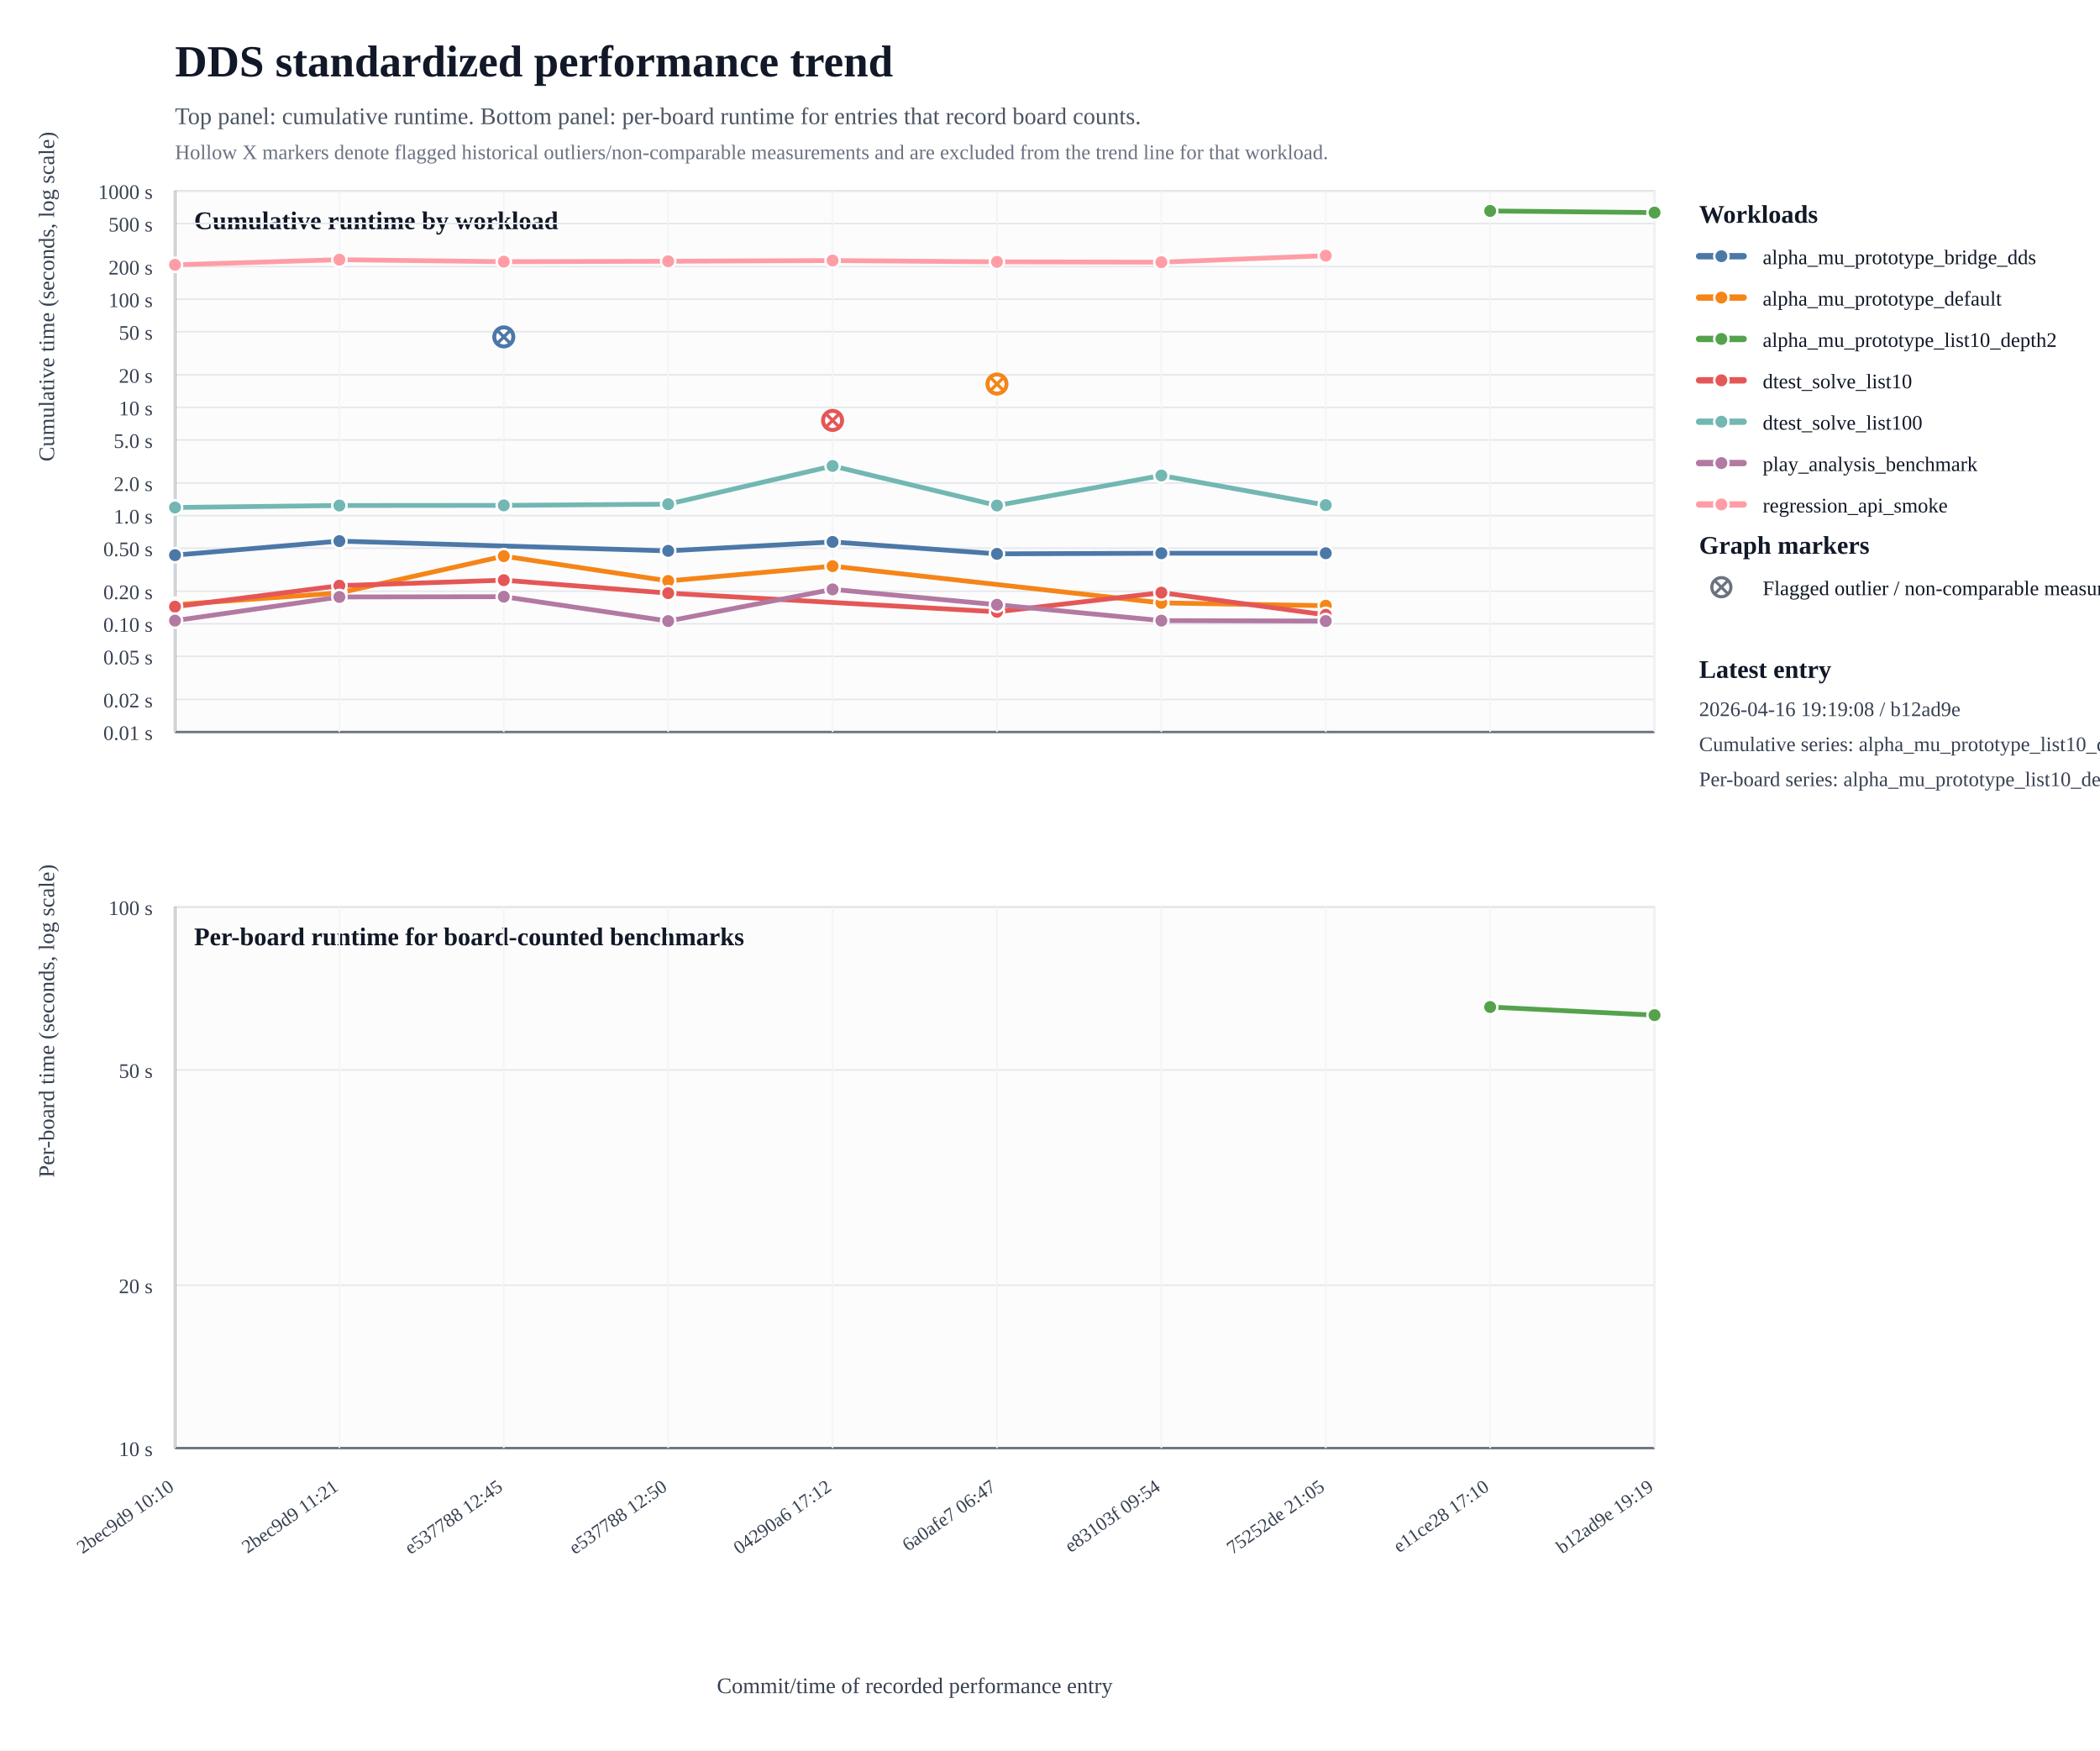
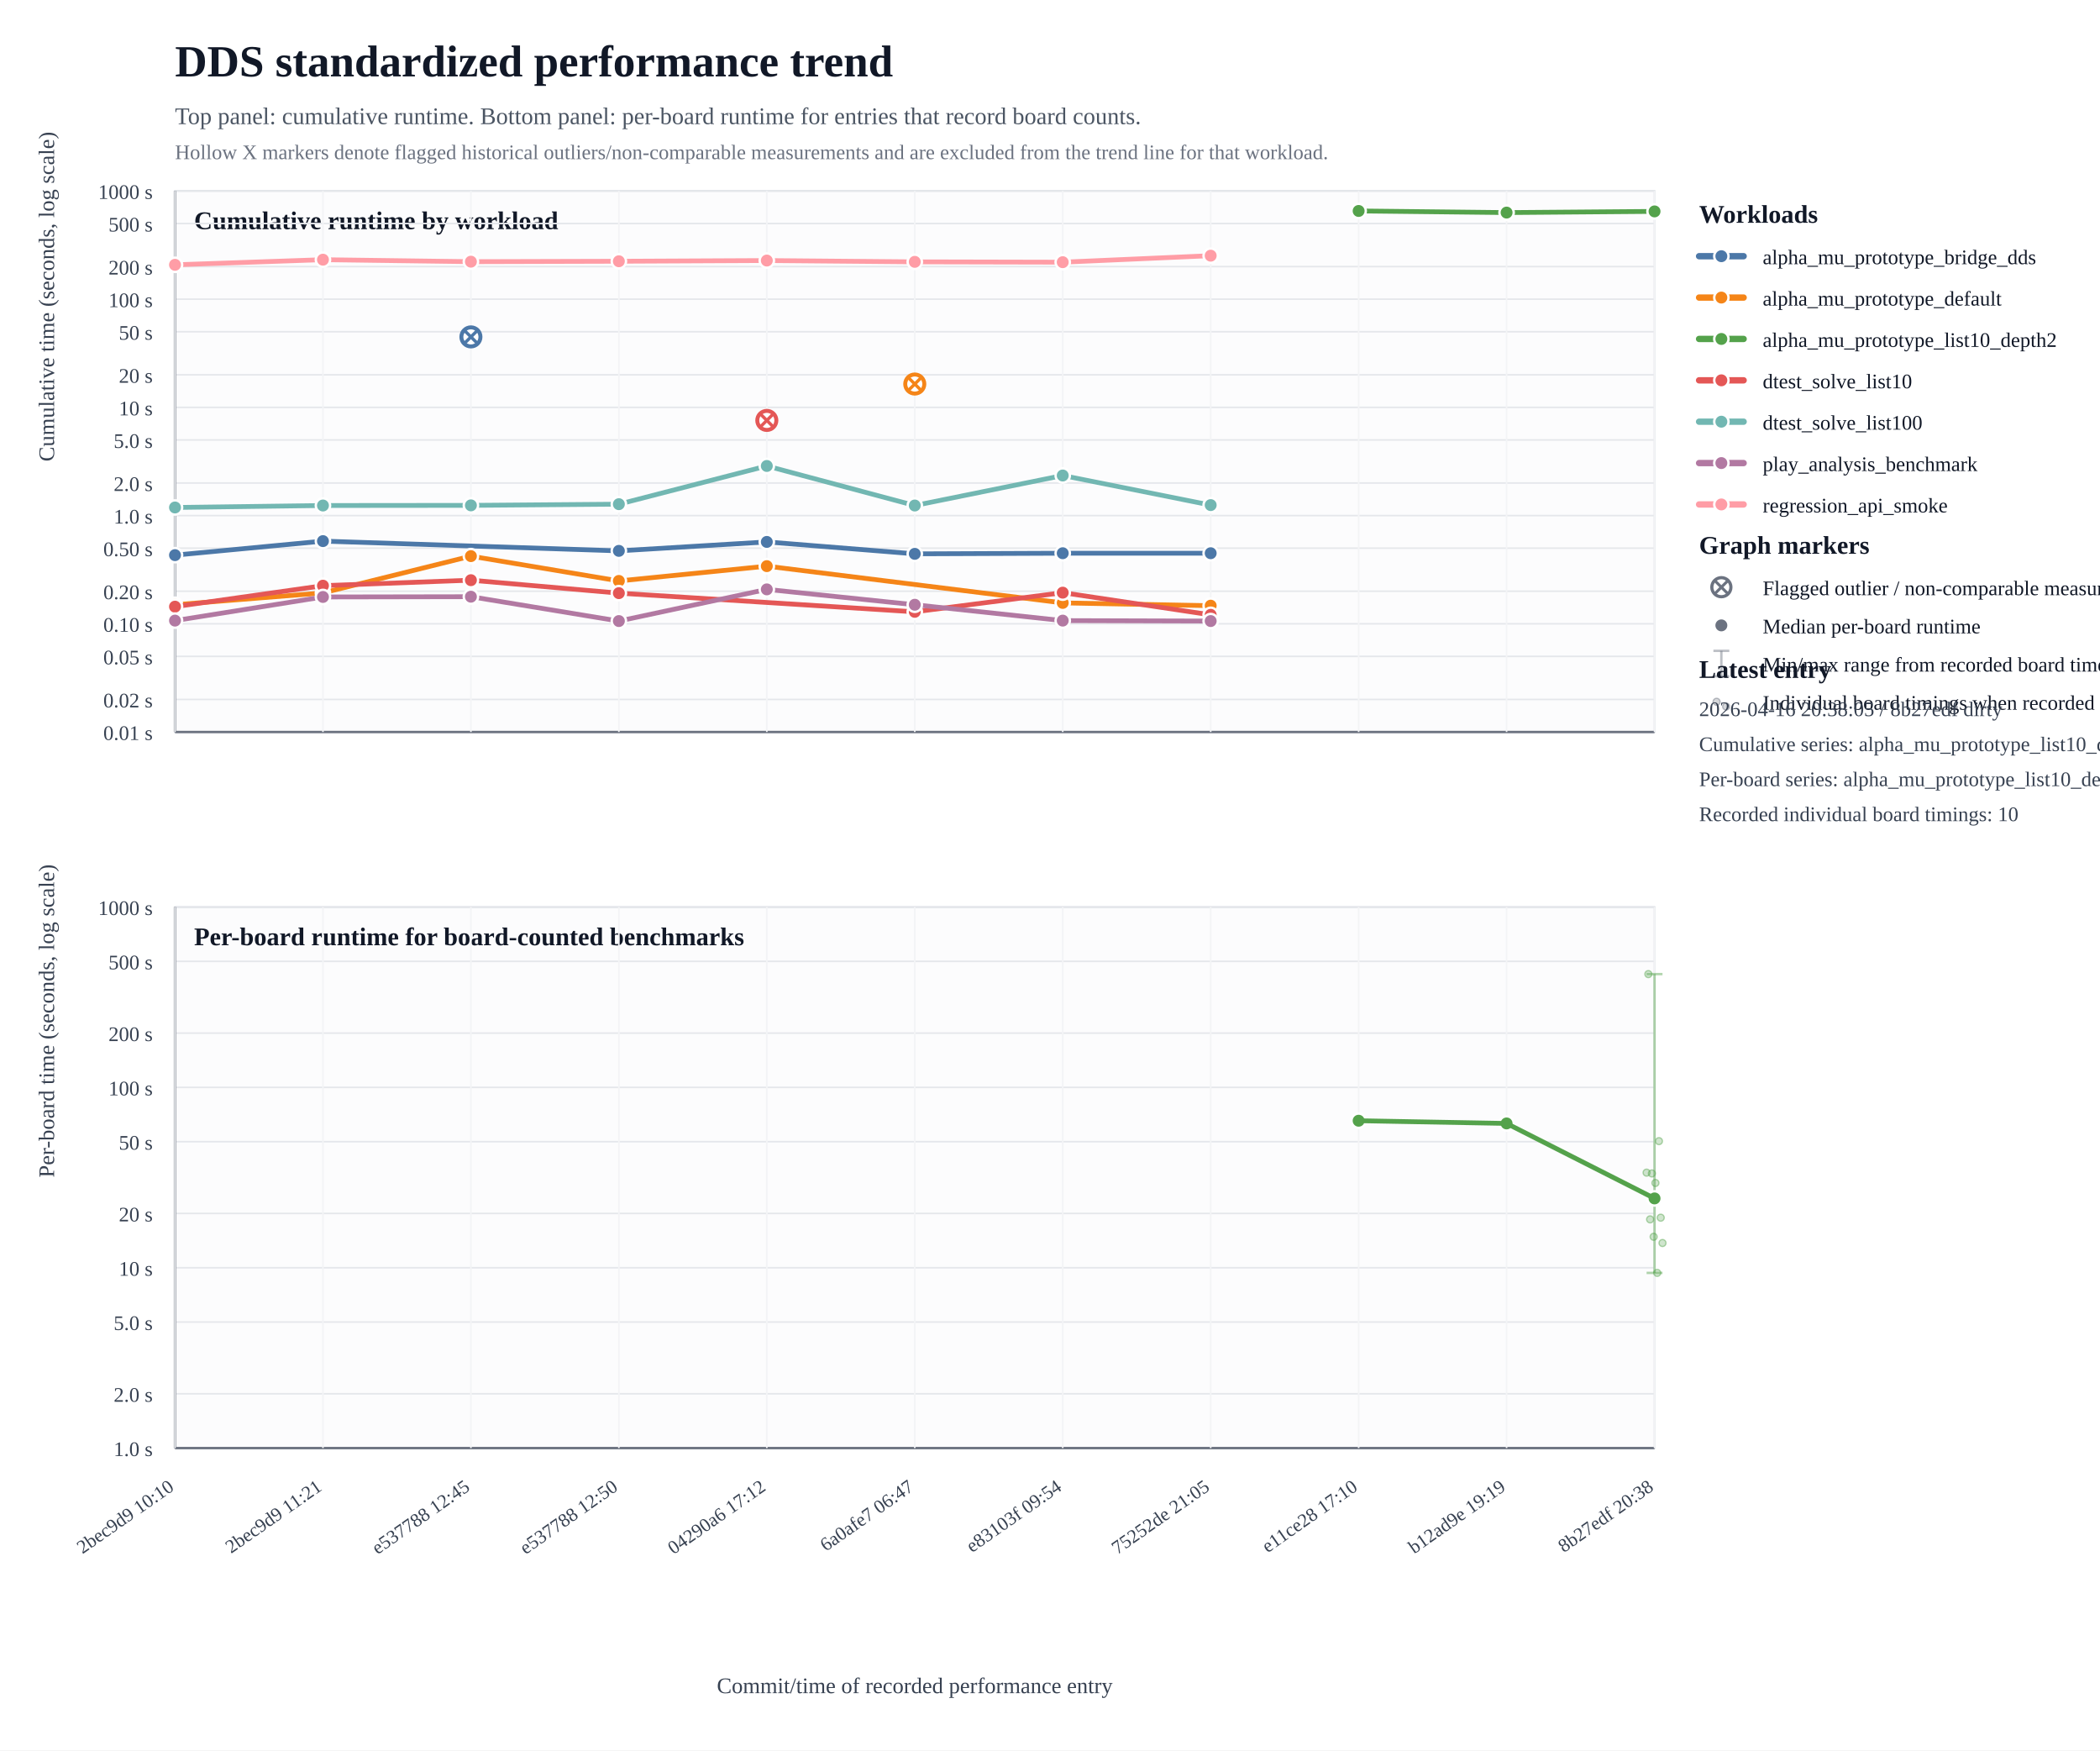
<svg xmlns="http://www.w3.org/2000/svg" width="1320" height="1100" viewBox="0 0 1320 1100" role="img" aria-labelledby="title desc">
  <rect x="0" y="0" width="1320" height="1100" fill="#ffffff" />
  <text x="110.00" y="48.00" font-size="28" font-weight="700" fill="#111827">DDS standardized performance trend</text>
  <text x="110.00" y="78.00" font-size="15" fill="#4b5563">Top panel: cumulative runtime. Bottom panel: per-board runtime for entries that record board counts.</text>
  <text x="110.00" y="100.00" font-size="13" fill="#6b7280">Hollow X markers denote flagged historical outliers/non-comparable measurements and are excluded from the trend line for that workload.</text>
  <rect x="110.00" y="120.00" width="930.00" height="340.00" fill="#fcfcfd" stroke="#d1d5db" stroke-width="1" />
  <text x="122.00" y="144.00" font-size="16" font-weight="700" fill="#111827">Cumulative runtime by workload</text>
  <line x1="110.00" y1="460.00" x2="1040.00" y2="460.00" stroke="#e5e7eb" stroke-width="1" />
  <text x="96.00" y="465.00" text-anchor="end" font-size="13" fill="#374151">0.01 s</text>
  <line x1="110.00" y1="439.53" x2="1040.00" y2="439.53" stroke="#e5e7eb" stroke-width="1" />
  <text x="96.00" y="444.53" text-anchor="end" font-size="13" fill="#374151">0.02 s</text>
  <line x1="110.00" y1="412.47" x2="1040.00" y2="412.47" stroke="#e5e7eb" stroke-width="1" />
  <text x="96.00" y="417.47" text-anchor="end" font-size="13" fill="#374151">0.05 s</text>
  <line x1="110.00" y1="392.00" x2="1040.00" y2="392.00" stroke="#e5e7eb" stroke-width="1" />
  <text x="96.00" y="397.00" text-anchor="end" font-size="13" fill="#374151">0.10 s</text>
  <line x1="110.00" y1="371.53" x2="1040.00" y2="371.53" stroke="#e5e7eb" stroke-width="1" />
  <text x="96.00" y="376.53" text-anchor="end" font-size="13" fill="#374151">0.20 s</text>
  <line x1="110.00" y1="344.47" x2="1040.00" y2="344.47" stroke="#e5e7eb" stroke-width="1" />
  <text x="96.00" y="349.47" text-anchor="end" font-size="13" fill="#374151">0.50 s</text>
  <line x1="110.00" y1="324.00" x2="1040.00" y2="324.00" stroke="#e5e7eb" stroke-width="1" />
  <text x="96.00" y="329.00" text-anchor="end" font-size="13" fill="#374151">1.0 s</text>
  <line x1="110.00" y1="303.53" x2="1040.00" y2="303.53" stroke="#e5e7eb" stroke-width="1" />
  <text x="96.00" y="308.53" text-anchor="end" font-size="13" fill="#374151">2.0 s</text>
  <line x1="110.00" y1="276.47" x2="1040.00" y2="276.47" stroke="#e5e7eb" stroke-width="1" />
  <text x="96.00" y="281.47" text-anchor="end" font-size="13" fill="#374151">5.0 s</text>
  <line x1="110.00" y1="256.00" x2="1040.00" y2="256.00" stroke="#e5e7eb" stroke-width="1" />
  <text x="96.00" y="261.00" text-anchor="end" font-size="13" fill="#374151">10 s</text>
  <line x1="110.00" y1="235.53" x2="1040.00" y2="235.53" stroke="#e5e7eb" stroke-width="1" />
  <text x="96.00" y="240.53" text-anchor="end" font-size="13" fill="#374151">20 s</text>
  <line x1="110.00" y1="208.47" x2="1040.00" y2="208.47" stroke="#e5e7eb" stroke-width="1" />
  <text x="96.00" y="213.47" text-anchor="end" font-size="13" fill="#374151">50 s</text>
  <line x1="110.00" y1="188.00" x2="1040.00" y2="188.00" stroke="#e5e7eb" stroke-width="1" />
  <text x="96.00" y="193.00" text-anchor="end" font-size="13" fill="#374151">100 s</text>
  <line x1="110.00" y1="167.53" x2="1040.00" y2="167.53" stroke="#e5e7eb" stroke-width="1" />
  <text x="96.00" y="172.53" text-anchor="end" font-size="13" fill="#374151">200 s</text>
  <line x1="110.00" y1="140.47" x2="1040.00" y2="140.47" stroke="#e5e7eb" stroke-width="1" />
  <text x="96.00" y="145.47" text-anchor="end" font-size="13" fill="#374151">500 s</text>
  <line x1="110.00" y1="120.00" x2="1040.00" y2="120.00" stroke="#e5e7eb" stroke-width="1" />
  <text x="96.00" y="125.00" text-anchor="end" font-size="13" fill="#374151">1000 s</text>
  <line x1="110.00" y1="120.00" x2="110.00" y2="460.00" stroke="#6b7280" stroke-width="1.5" />
  <line x1="110.00" y1="460.00" x2="1040.00" y2="460.00" stroke="#6b7280" stroke-width="1.5" />
  <text x="34.00" y="290.00" transform="rotate(-90 34 290.00)" font-size="14" fill="#374151">Cumulative time (seconds, log scale)</text>
  <line x1="110.00" y1="120.00" x2="110.00" y2="460.00" stroke="#f3f4f6" stroke-width="1" />
-   <line x1="213.33" y1="120.00" x2="213.33" y2="460.00" stroke="#f3f4f6" stroke-width="1" />
-   <line x1="316.67" y1="120.00" x2="316.67" y2="460.00" stroke="#f3f4f6" stroke-width="1" />
-   <line x1="420.00" y1="120.00" x2="420.00" y2="460.00" stroke="#f3f4f6" stroke-width="1" />
-   <line x1="523.33" y1="120.00" x2="523.33" y2="460.00" stroke="#f3f4f6" stroke-width="1" />
-   <line x1="626.67" y1="120.00" x2="626.67" y2="460.00" stroke="#f3f4f6" stroke-width="1" />
-   <line x1="730.00" y1="120.00" x2="730.00" y2="460.00" stroke="#f3f4f6" stroke-width="1" />
-   <line x1="833.33" y1="120.00" x2="833.33" y2="460.00" stroke="#f3f4f6" stroke-width="1" />
-   <line x1="936.67" y1="120.00" x2="936.67" y2="460.00" stroke="#f3f4f6" stroke-width="1" />
+   <line x1="203.00" y1="120.00" x2="203.00" y2="460.00" stroke="#f3f4f6" stroke-width="1" />
+   <line x1="296.00" y1="120.00" x2="296.00" y2="460.00" stroke="#f3f4f6" stroke-width="1" />
+   <line x1="389.00" y1="120.00" x2="389.00" y2="460.00" stroke="#f3f4f6" stroke-width="1" />
+   <line x1="482.00" y1="120.00" x2="482.00" y2="460.00" stroke="#f3f4f6" stroke-width="1" />
+   <line x1="575.00" y1="120.00" x2="575.00" y2="460.00" stroke="#f3f4f6" stroke-width="1" />
+   <line x1="668.00" y1="120.00" x2="668.00" y2="460.00" stroke="#f3f4f6" stroke-width="1" />
+   <line x1="761.00" y1="120.00" x2="761.00" y2="460.00" stroke="#f3f4f6" stroke-width="1" />
+   <line x1="854.00" y1="120.00" x2="854.00" y2="460.00" stroke="#f3f4f6" stroke-width="1" />
+   <line x1="947.00" y1="120.00" x2="947.00" y2="460.00" stroke="#f3f4f6" stroke-width="1" />
  <line x1="1040.00" y1="120.00" x2="1040.00" y2="460.00" stroke="#f3f4f6" stroke-width="1" />
-   <polyline points="110.00,348.86 213.33,340.04 420.00,346.17 523.33,340.55 626.67,348.04 730.00,347.65 833.33,347.65" fill="none" stroke="#4C78A8" stroke-width="3" stroke-linecap="round" stroke-linejoin="round" />
+   <polyline points="110.00,348.86 203.00,340.04 389.00,346.17 482.00,340.55 575.00,348.04 668.00,347.65 761.00,347.65" fill="none" stroke="#4C78A8" stroke-width="3" stroke-linecap="round" stroke-linejoin="round" />
  <circle cx="110.00" cy="348.86" r="4.50" fill="#4C78A8" stroke="#ffffff" stroke-width="1.5" />
-   <circle cx="213.33" cy="340.04" r="4.50" fill="#4C78A8" stroke="#ffffff" stroke-width="1.5" />
-   <circle cx="420.00" cy="346.17" r="4.50" fill="#4C78A8" stroke="#ffffff" stroke-width="1.5" />
-   <circle cx="523.33" cy="340.55" r="4.50" fill="#4C78A8" stroke="#ffffff" stroke-width="1.5" />
-   <circle cx="626.67" cy="348.04" r="4.50" fill="#4C78A8" stroke="#ffffff" stroke-width="1.5" />
-   <circle cx="730.00" cy="347.65" r="4.50" fill="#4C78A8" stroke="#ffffff" stroke-width="1.5" />
-   <circle cx="833.33" cy="347.65" r="4.50" fill="#4C78A8" stroke="#ffffff" stroke-width="1.5" />
-   <circle cx="316.67" cy="211.71" r="6.00" fill="#ffffff" stroke="#4C78A8" stroke-width="2.5" />
-   <line x1="312.67" y1="207.71" x2="320.67" y2="215.71" stroke="#4C78A8" stroke-width="2.0" stroke-linecap="round" />
-   <line x1="312.67" y1="215.71" x2="320.67" y2="207.71" stroke="#4C78A8" stroke-width="2.0" stroke-linecap="round" />
-   <polyline points="110.00,380.03 213.33,372.58 316.67,349.48 420.00,365.06 523.33,355.77 730.00,378.87 833.33,380.62" fill="none" stroke="#F58518" stroke-width="3" stroke-linecap="round" stroke-linejoin="round" />
+   <circle cx="203.00" cy="340.04" r="4.50" fill="#4C78A8" stroke="#ffffff" stroke-width="1.5" />
+   <circle cx="389.00" cy="346.17" r="4.50" fill="#4C78A8" stroke="#ffffff" stroke-width="1.5" />
+   <circle cx="482.00" cy="340.55" r="4.50" fill="#4C78A8" stroke="#ffffff" stroke-width="1.5" />
+   <circle cx="575.00" cy="348.04" r="4.50" fill="#4C78A8" stroke="#ffffff" stroke-width="1.5" />
+   <circle cx="668.00" cy="347.65" r="4.50" fill="#4C78A8" stroke="#ffffff" stroke-width="1.5" />
+   <circle cx="761.00" cy="347.65" r="4.50" fill="#4C78A8" stroke="#ffffff" stroke-width="1.5" />
+   <circle cx="296.00" cy="211.71" r="6.00" fill="#ffffff" stroke="#4C78A8" stroke-width="2.5" />
+   <line x1="292.00" y1="207.71" x2="300.00" y2="215.71" stroke="#4C78A8" stroke-width="2.0" stroke-linecap="round" />
+   <line x1="292.00" y1="215.71" x2="300.00" y2="207.71" stroke="#4C78A8" stroke-width="2.0" stroke-linecap="round" />
+   <polyline points="110.00,380.03 203.00,372.58 296.00,349.48 389.00,365.06 482.00,355.77 668.00,378.87 761.00,380.62" fill="none" stroke="#F58518" stroke-width="3" stroke-linecap="round" stroke-linejoin="round" />
  <circle cx="110.00" cy="380.03" r="4.50" fill="#F58518" stroke="#ffffff" stroke-width="1.5" />
-   <circle cx="213.33" cy="372.58" r="4.50" fill="#F58518" stroke="#ffffff" stroke-width="1.5" />
-   <circle cx="316.67" cy="349.48" r="4.50" fill="#F58518" stroke="#ffffff" stroke-width="1.5" />
-   <circle cx="420.00" cy="365.06" r="4.50" fill="#F58518" stroke="#ffffff" stroke-width="1.5" />
-   <circle cx="523.33" cy="355.77" r="4.50" fill="#F58518" stroke="#ffffff" stroke-width="1.5" />
-   <circle cx="730.00" cy="378.87" r="4.50" fill="#F58518" stroke="#ffffff" stroke-width="1.5" />
-   <circle cx="833.33" cy="380.62" r="4.50" fill="#F58518" stroke="#ffffff" stroke-width="1.5" />
-   <circle cx="626.67" cy="241.33" r="6.00" fill="#ffffff" stroke="#F58518" stroke-width="2.5" />
-   <line x1="622.67" y1="237.33" x2="630.67" y2="245.33" stroke="#F58518" stroke-width="2.0" stroke-linecap="round" />
-   <line x1="622.67" y1="245.33" x2="630.67" y2="237.33" stroke="#F58518" stroke-width="2.0" stroke-linecap="round" />
-   <polyline points="936.67,132.57 1040.00,133.59" fill="none" stroke="#54A24B" stroke-width="3" stroke-linecap="round" stroke-linejoin="round" />
-   <circle cx="936.67" cy="132.57" r="4.50" fill="#54A24B" stroke="#ffffff" stroke-width="1.5" />
-   <circle cx="1040.00" cy="133.59" r="4.50" fill="#54A24B" stroke="#ffffff" stroke-width="1.5" />
-   <polyline points="110.00,381.23 213.33,368.05 316.67,364.59 420.00,372.74 626.67,384.48 730.00,372.43 833.33,386.37" fill="none" stroke="#E45756" stroke-width="3" stroke-linecap="round" stroke-linejoin="round" />
+   <circle cx="203.00" cy="372.58" r="4.50" fill="#F58518" stroke="#ffffff" stroke-width="1.5" />
+   <circle cx="296.00" cy="349.48" r="4.50" fill="#F58518" stroke="#ffffff" stroke-width="1.5" />
+   <circle cx="389.00" cy="365.06" r="4.50" fill="#F58518" stroke="#ffffff" stroke-width="1.5" />
+   <circle cx="482.00" cy="355.77" r="4.50" fill="#F58518" stroke="#ffffff" stroke-width="1.5" />
+   <circle cx="668.00" cy="378.87" r="4.50" fill="#F58518" stroke="#ffffff" stroke-width="1.5" />
+   <circle cx="761.00" cy="380.62" r="4.50" fill="#F58518" stroke="#ffffff" stroke-width="1.5" />
+   <circle cx="575.00" cy="241.33" r="6.00" fill="#ffffff" stroke="#F58518" stroke-width="2.5" />
+   <line x1="571.00" y1="237.33" x2="579.00" y2="245.33" stroke="#F58518" stroke-width="2.0" stroke-linecap="round" />
+   <line x1="571.00" y1="245.33" x2="579.00" y2="237.33" stroke="#F58518" stroke-width="2.0" stroke-linecap="round" />
+   <polyline points="854.00,132.57 947.00,133.59 1040.00,132.85" fill="none" stroke="#54A24B" stroke-width="3" stroke-linecap="round" stroke-linejoin="round" />
+   <circle cx="854.00" cy="132.57" r="4.50" fill="#54A24B" stroke="#ffffff" stroke-width="1.5" />
+   <circle cx="947.00" cy="133.59" r="4.50" fill="#54A24B" stroke="#ffffff" stroke-width="1.5" />
+   <circle cx="1040.00" cy="132.85" r="4.50" fill="#54A24B" stroke="#ffffff" stroke-width="1.5" />
+   <polyline points="110.00,381.23 203.00,368.05 296.00,364.59 389.00,372.74 575.00,384.48 668.00,372.43 761.00,386.37" fill="none" stroke="#E45756" stroke-width="3" stroke-linecap="round" stroke-linejoin="round" />
  <circle cx="110.00" cy="381.23" r="4.50" fill="#E45756" stroke="#ffffff" stroke-width="1.5" />
-   <circle cx="213.33" cy="368.05" r="4.50" fill="#E45756" stroke="#ffffff" stroke-width="1.5" />
-   <circle cx="316.67" cy="364.59" r="4.50" fill="#E45756" stroke="#ffffff" stroke-width="1.5" />
-   <circle cx="420.00" cy="372.74" r="4.50" fill="#E45756" stroke="#ffffff" stroke-width="1.5" />
-   <circle cx="626.67" cy="384.48" r="4.50" fill="#E45756" stroke="#ffffff" stroke-width="1.5" />
-   <circle cx="730.00" cy="372.43" r="4.50" fill="#E45756" stroke="#ffffff" stroke-width="1.5" />
-   <circle cx="833.33" cy="386.37" r="4.50" fill="#E45756" stroke="#ffffff" stroke-width="1.5" />
-   <circle cx="523.33" cy="264.19" r="6.00" fill="#ffffff" stroke="#E45756" stroke-width="2.5" />
-   <line x1="519.33" y1="260.19" x2="527.33" y2="268.19" stroke="#E45756" stroke-width="2.0" stroke-linecap="round" />
-   <line x1="519.33" y1="268.19" x2="527.33" y2="260.19" stroke="#E45756" stroke-width="2.0" stroke-linecap="round" />
-   <polyline points="110.00,318.91 213.33,317.67 316.67,317.58 420.00,316.83 523.33,292.82 626.67,317.67 730.00,298.81 833.33,317.41" fill="none" stroke="#72B7B2" stroke-width="3" stroke-linecap="round" stroke-linejoin="round" />
+   <circle cx="203.00" cy="368.05" r="4.50" fill="#E45756" stroke="#ffffff" stroke-width="1.5" />
+   <circle cx="296.00" cy="364.59" r="4.50" fill="#E45756" stroke="#ffffff" stroke-width="1.5" />
+   <circle cx="389.00" cy="372.74" r="4.50" fill="#E45756" stroke="#ffffff" stroke-width="1.5" />
+   <circle cx="575.00" cy="384.48" r="4.50" fill="#E45756" stroke="#ffffff" stroke-width="1.5" />
+   <circle cx="668.00" cy="372.43" r="4.50" fill="#E45756" stroke="#ffffff" stroke-width="1.5" />
+   <circle cx="761.00" cy="386.37" r="4.50" fill="#E45756" stroke="#ffffff" stroke-width="1.5" />
+   <circle cx="482.00" cy="264.19" r="6.00" fill="#ffffff" stroke="#E45756" stroke-width="2.5" />
+   <line x1="478.00" y1="260.19" x2="486.00" y2="268.19" stroke="#E45756" stroke-width="2.0" stroke-linecap="round" />
+   <line x1="478.00" y1="268.19" x2="486.00" y2="260.19" stroke="#E45756" stroke-width="2.0" stroke-linecap="round" />
+   <polyline points="110.00,318.91 203.00,317.67 296.00,317.58 389.00,316.83 482.00,292.82 575.00,317.67 668.00,298.81 761.00,317.41" fill="none" stroke="#72B7B2" stroke-width="3" stroke-linecap="round" stroke-linejoin="round" />
  <circle cx="110.00" cy="318.91" r="4.50" fill="#72B7B2" stroke="#ffffff" stroke-width="1.5" />
-   <circle cx="213.33" cy="317.67" r="4.50" fill="#72B7B2" stroke="#ffffff" stroke-width="1.5" />
-   <circle cx="316.67" cy="317.58" r="4.50" fill="#72B7B2" stroke="#ffffff" stroke-width="1.5" />
-   <circle cx="420.00" cy="316.83" r="4.50" fill="#72B7B2" stroke="#ffffff" stroke-width="1.5" />
-   <circle cx="523.33" cy="292.82" r="4.50" fill="#72B7B2" stroke="#ffffff" stroke-width="1.5" />
-   <circle cx="626.67" cy="317.67" r="4.50" fill="#72B7B2" stroke="#ffffff" stroke-width="1.5" />
-   <circle cx="730.00" cy="298.81" r="4.50" fill="#72B7B2" stroke="#ffffff" stroke-width="1.5" />
-   <circle cx="833.33" cy="317.41" r="4.50" fill="#72B7B2" stroke="#ffffff" stroke-width="1.5" />
-   <polyline points="110.00,390.00 213.33,375.14 316.67,374.97 420.00,390.28 523.33,370.37 626.67,380.03 730.00,390.00 833.33,390.28" fill="none" stroke="#B279A2" stroke-width="3" stroke-linecap="round" stroke-linejoin="round" />
+   <circle cx="203.00" cy="317.67" r="4.50" fill="#72B7B2" stroke="#ffffff" stroke-width="1.5" />
+   <circle cx="296.00" cy="317.58" r="4.50" fill="#72B7B2" stroke="#ffffff" stroke-width="1.5" />
+   <circle cx="389.00" cy="316.83" r="4.50" fill="#72B7B2" stroke="#ffffff" stroke-width="1.5" />
+   <circle cx="482.00" cy="292.82" r="4.50" fill="#72B7B2" stroke="#ffffff" stroke-width="1.5" />
+   <circle cx="575.00" cy="317.67" r="4.50" fill="#72B7B2" stroke="#ffffff" stroke-width="1.5" />
+   <circle cx="668.00" cy="298.81" r="4.50" fill="#72B7B2" stroke="#ffffff" stroke-width="1.5" />
+   <circle cx="761.00" cy="317.41" r="4.50" fill="#72B7B2" stroke="#ffffff" stroke-width="1.5" />
+   <polyline points="110.00,390.00 203.00,375.14 296.00,374.97 389.00,390.28 482.00,370.37 575.00,380.03 668.00,390.00 761.00,390.28" fill="none" stroke="#B279A2" stroke-width="3" stroke-linecap="round" stroke-linejoin="round" />
  <circle cx="110.00" cy="390.00" r="4.50" fill="#B279A2" stroke="#ffffff" stroke-width="1.5" />
-   <circle cx="213.33" cy="375.14" r="4.50" fill="#B279A2" stroke="#ffffff" stroke-width="1.5" />
-   <circle cx="316.67" cy="374.97" r="4.50" fill="#B279A2" stroke="#ffffff" stroke-width="1.5" />
-   <circle cx="420.00" cy="390.28" r="4.50" fill="#B279A2" stroke="#ffffff" stroke-width="1.5" />
-   <circle cx="523.33" cy="370.37" r="4.50" fill="#B279A2" stroke="#ffffff" stroke-width="1.5" />
-   <circle cx="626.67" cy="380.03" r="4.50" fill="#B279A2" stroke="#ffffff" stroke-width="1.5" />
-   <circle cx="730.00" cy="390.00" r="4.50" fill="#B279A2" stroke="#ffffff" stroke-width="1.5" />
-   <circle cx="833.33" cy="390.28" r="4.50" fill="#B279A2" stroke="#ffffff" stroke-width="1.5" />
-   <polyline points="110.00,166.41 213.33,163.19 316.67,164.44 420.00,164.18 523.33,163.73 626.67,164.55 730.00,164.76 833.33,160.67" fill="none" stroke="#FF9DA6" stroke-width="3" stroke-linecap="round" stroke-linejoin="round" />
+   <circle cx="203.00" cy="375.14" r="4.50" fill="#B279A2" stroke="#ffffff" stroke-width="1.5" />
+   <circle cx="296.00" cy="374.97" r="4.50" fill="#B279A2" stroke="#ffffff" stroke-width="1.5" />
+   <circle cx="389.00" cy="390.28" r="4.50" fill="#B279A2" stroke="#ffffff" stroke-width="1.5" />
+   <circle cx="482.00" cy="370.37" r="4.50" fill="#B279A2" stroke="#ffffff" stroke-width="1.5" />
+   <circle cx="575.00" cy="380.03" r="4.50" fill="#B279A2" stroke="#ffffff" stroke-width="1.5" />
+   <circle cx="668.00" cy="390.00" r="4.50" fill="#B279A2" stroke="#ffffff" stroke-width="1.5" />
+   <circle cx="761.00" cy="390.28" r="4.50" fill="#B279A2" stroke="#ffffff" stroke-width="1.5" />
+   <polyline points="110.00,166.41 203.00,163.19 296.00,164.44 389.00,164.18 482.00,163.73 575.00,164.55 668.00,164.76 761.00,160.67" fill="none" stroke="#FF9DA6" stroke-width="3" stroke-linecap="round" stroke-linejoin="round" />
  <circle cx="110.00" cy="166.41" r="4.50" fill="#FF9DA6" stroke="#ffffff" stroke-width="1.5" />
-   <circle cx="213.33" cy="163.19" r="4.50" fill="#FF9DA6" stroke="#ffffff" stroke-width="1.5" />
-   <circle cx="316.67" cy="164.44" r="4.50" fill="#FF9DA6" stroke="#ffffff" stroke-width="1.5" />
-   <circle cx="420.00" cy="164.18" r="4.50" fill="#FF9DA6" stroke="#ffffff" stroke-width="1.5" />
-   <circle cx="523.33" cy="163.73" r="4.50" fill="#FF9DA6" stroke="#ffffff" stroke-width="1.5" />
-   <circle cx="626.67" cy="164.55" r="4.50" fill="#FF9DA6" stroke="#ffffff" stroke-width="1.5" />
-   <circle cx="730.00" cy="164.76" r="4.50" fill="#FF9DA6" stroke="#ffffff" stroke-width="1.5" />
-   <circle cx="833.33" cy="160.67" r="4.50" fill="#FF9DA6" stroke="#ffffff" stroke-width="1.5" />
+   <circle cx="203.00" cy="163.19" r="4.50" fill="#FF9DA6" stroke="#ffffff" stroke-width="1.5" />
+   <circle cx="296.00" cy="164.44" r="4.50" fill="#FF9DA6" stroke="#ffffff" stroke-width="1.5" />
+   <circle cx="389.00" cy="164.18" r="4.50" fill="#FF9DA6" stroke="#ffffff" stroke-width="1.5" />
+   <circle cx="482.00" cy="163.73" r="4.50" fill="#FF9DA6" stroke="#ffffff" stroke-width="1.5" />
+   <circle cx="575.00" cy="164.55" r="4.50" fill="#FF9DA6" stroke="#ffffff" stroke-width="1.5" />
+   <circle cx="668.00" cy="164.76" r="4.50" fill="#FF9DA6" stroke="#ffffff" stroke-width="1.5" />
+   <circle cx="761.00" cy="160.67" r="4.50" fill="#FF9DA6" stroke="#ffffff" stroke-width="1.5" />
  <rect x="110.00" y="570.00" width="930.00" height="340.00" fill="#fcfcfd" stroke="#d1d5db" stroke-width="1" />
  <text x="122.00" y="594.00" font-size="16" font-weight="700" fill="#111827">Per-board runtime for board-counted benchmarks</text>
  <line x1="110.00" y1="910.00" x2="1040.00" y2="910.00" stroke="#e5e7eb" stroke-width="1" />
-   <text x="96.00" y="915.00" text-anchor="end" font-size="13" fill="#374151">10 s</text>
-   <line x1="110.00" y1="807.65" x2="1040.00" y2="807.65" stroke="#e5e7eb" stroke-width="1" />
-   <text x="96.00" y="812.65" text-anchor="end" font-size="13" fill="#374151">20 s</text>
-   <line x1="110.00" y1="672.35" x2="1040.00" y2="672.35" stroke="#e5e7eb" stroke-width="1" />
-   <text x="96.00" y="677.35" text-anchor="end" font-size="13" fill="#374151">50 s</text>
+   <text x="96.00" y="915.00" text-anchor="end" font-size="13" fill="#374151">1.0 s</text>
+   <line x1="110.00" y1="875.88" x2="1040.00" y2="875.88" stroke="#e5e7eb" stroke-width="1" />
+   <text x="96.00" y="880.88" text-anchor="end" font-size="13" fill="#374151">2.0 s</text>
+   <line x1="110.00" y1="830.78" x2="1040.00" y2="830.78" stroke="#e5e7eb" stroke-width="1" />
+   <text x="96.00" y="835.78" text-anchor="end" font-size="13" fill="#374151">5.0 s</text>
+   <line x1="110.00" y1="796.67" x2="1040.00" y2="796.67" stroke="#e5e7eb" stroke-width="1" />
+   <text x="96.00" y="801.67" text-anchor="end" font-size="13" fill="#374151">10 s</text>
+   <line x1="110.00" y1="762.55" x2="1040.00" y2="762.55" stroke="#e5e7eb" stroke-width="1" />
+   <text x="96.00" y="767.55" text-anchor="end" font-size="13" fill="#374151">20 s</text>
+   <line x1="110.00" y1="717.45" x2="1040.00" y2="717.45" stroke="#e5e7eb" stroke-width="1" />
+   <text x="96.00" y="722.45" text-anchor="end" font-size="13" fill="#374151">50 s</text>
+   <line x1="110.00" y1="683.33" x2="1040.00" y2="683.33" stroke="#e5e7eb" stroke-width="1" />
+   <text x="96.00" y="688.33" text-anchor="end" font-size="13" fill="#374151">100 s</text>
+   <line x1="110.00" y1="649.22" x2="1040.00" y2="649.22" stroke="#e5e7eb" stroke-width="1" />
+   <text x="96.00" y="654.22" text-anchor="end" font-size="13" fill="#374151">200 s</text>
+   <line x1="110.00" y1="604.12" x2="1040.00" y2="604.12" stroke="#e5e7eb" stroke-width="1" />
+   <text x="96.00" y="609.12" text-anchor="end" font-size="13" fill="#374151">500 s</text>
  <line x1="110.00" y1="570.00" x2="1040.00" y2="570.00" stroke="#e5e7eb" stroke-width="1" />
-   <text x="96.00" y="575.00" text-anchor="end" font-size="13" fill="#374151">100 s</text>
+   <text x="96.00" y="575.00" text-anchor="end" font-size="13" fill="#374151">1000 s</text>
  <line x1="110.00" y1="570.00" x2="110.00" y2="910.00" stroke="#6b7280" stroke-width="1.5" />
  <line x1="110.00" y1="910.00" x2="1040.00" y2="910.00" stroke="#6b7280" stroke-width="1.5" />
  <text x="34.00" y="740.00" transform="rotate(-90 34 740.00)" font-size="14" fill="#374151">Per-board time (seconds, log scale)</text>
  <line x1="110.00" y1="570.00" x2="110.00" y2="910.00" stroke="#f3f4f6" stroke-width="1" />
  <text x="110.00" y="936.00" text-anchor="end" font-size="12" fill="#374151" transform="rotate(-35 110.00 936.00)">2bec9d9 10:10</text>
-   <line x1="213.33" y1="570.00" x2="213.33" y2="910.00" stroke="#f3f4f6" stroke-width="1" />
-   <text x="213.33" y="936.00" text-anchor="end" font-size="12" fill="#374151" transform="rotate(-35 213.33 936.00)">2bec9d9 11:21</text>
-   <line x1="316.67" y1="570.00" x2="316.67" y2="910.00" stroke="#f3f4f6" stroke-width="1" />
-   <text x="316.67" y="936.00" text-anchor="end" font-size="12" fill="#374151" transform="rotate(-35 316.67 936.00)">e537788 12:45</text>
-   <line x1="420.00" y1="570.00" x2="420.00" y2="910.00" stroke="#f3f4f6" stroke-width="1" />
-   <text x="420.00" y="936.00" text-anchor="end" font-size="12" fill="#374151" transform="rotate(-35 420.00 936.00)">e537788 12:50</text>
-   <line x1="523.33" y1="570.00" x2="523.33" y2="910.00" stroke="#f3f4f6" stroke-width="1" />
-   <text x="523.33" y="936.00" text-anchor="end" font-size="12" fill="#374151" transform="rotate(-35 523.33 936.00)">04290a6 17:12</text>
-   <line x1="626.67" y1="570.00" x2="626.67" y2="910.00" stroke="#f3f4f6" stroke-width="1" />
-   <text x="626.67" y="936.00" text-anchor="end" font-size="12" fill="#374151" transform="rotate(-35 626.67 936.00)">6a0afe7 06:47</text>
-   <line x1="730.00" y1="570.00" x2="730.00" y2="910.00" stroke="#f3f4f6" stroke-width="1" />
-   <text x="730.00" y="936.00" text-anchor="end" font-size="12" fill="#374151" transform="rotate(-35 730.00 936.00)">e83103f 09:54</text>
-   <line x1="833.33" y1="570.00" x2="833.33" y2="910.00" stroke="#f3f4f6" stroke-width="1" />
-   <text x="833.33" y="936.00" text-anchor="end" font-size="12" fill="#374151" transform="rotate(-35 833.33 936.00)">75252de 21:05</text>
-   <line x1="936.67" y1="570.00" x2="936.67" y2="910.00" stroke="#f3f4f6" stroke-width="1" />
-   <text x="936.67" y="936.00" text-anchor="end" font-size="12" fill="#374151" transform="rotate(-35 936.67 936.00)">e11ce28 17:10</text>
+   <line x1="203.00" y1="570.00" x2="203.00" y2="910.00" stroke="#f3f4f6" stroke-width="1" />
+   <text x="203.00" y="936.00" text-anchor="end" font-size="12" fill="#374151" transform="rotate(-35 203.00 936.00)">2bec9d9 11:21</text>
+   <line x1="296.00" y1="570.00" x2="296.00" y2="910.00" stroke="#f3f4f6" stroke-width="1" />
+   <text x="296.00" y="936.00" text-anchor="end" font-size="12" fill="#374151" transform="rotate(-35 296.00 936.00)">e537788 12:45</text>
+   <line x1="389.00" y1="570.00" x2="389.00" y2="910.00" stroke="#f3f4f6" stroke-width="1" />
+   <text x="389.00" y="936.00" text-anchor="end" font-size="12" fill="#374151" transform="rotate(-35 389.00 936.00)">e537788 12:50</text>
+   <line x1="482.00" y1="570.00" x2="482.00" y2="910.00" stroke="#f3f4f6" stroke-width="1" />
+   <text x="482.00" y="936.00" text-anchor="end" font-size="12" fill="#374151" transform="rotate(-35 482.00 936.00)">04290a6 17:12</text>
+   <line x1="575.00" y1="570.00" x2="575.00" y2="910.00" stroke="#f3f4f6" stroke-width="1" />
+   <text x="575.00" y="936.00" text-anchor="end" font-size="12" fill="#374151" transform="rotate(-35 575.00 936.00)">6a0afe7 06:47</text>
+   <line x1="668.00" y1="570.00" x2="668.00" y2="910.00" stroke="#f3f4f6" stroke-width="1" />
+   <text x="668.00" y="936.00" text-anchor="end" font-size="12" fill="#374151" transform="rotate(-35 668.00 936.00)">e83103f 09:54</text>
+   <line x1="761.00" y1="570.00" x2="761.00" y2="910.00" stroke="#f3f4f6" stroke-width="1" />
+   <text x="761.00" y="936.00" text-anchor="end" font-size="12" fill="#374151" transform="rotate(-35 761.00 936.00)">75252de 21:05</text>
+   <line x1="854.00" y1="570.00" x2="854.00" y2="910.00" stroke="#f3f4f6" stroke-width="1" />
+   <text x="854.00" y="936.00" text-anchor="end" font-size="12" fill="#374151" transform="rotate(-35 854.00 936.00)">e11ce28 17:10</text>
+   <line x1="947.00" y1="570.00" x2="947.00" y2="910.00" stroke="#f3f4f6" stroke-width="1" />
+   <text x="947.00" y="936.00" text-anchor="end" font-size="12" fill="#374151" transform="rotate(-35 947.00 936.00)">b12ad9e 19:19</text>
  <line x1="1040.00" y1="570.00" x2="1040.00" y2="910.00" stroke="#f3f4f6" stroke-width="1" />
-   <text x="1040.00" y="936.00" text-anchor="end" font-size="12" fill="#374151" transform="rotate(-35 1040.00 936.00)">b12ad9e 19:19</text>
-   <polyline points="936.67,632.83 1040.00,637.94" fill="none" stroke="#54A24B" stroke-width="3" stroke-linecap="round" stroke-linejoin="round" />
-   <circle cx="936.67" cy="632.83" r="4.50" fill="#54A24B" stroke="#ffffff" stroke-width="1.5" />
-   <circle cx="1040.00" cy="637.94" r="4.50" fill="#54A24B" stroke="#ffffff" stroke-width="1.5" />
+   <text x="1040.00" y="936.00" text-anchor="end" font-size="12" fill="#374151" transform="rotate(-35 1040.00 936.00)">8b27edf 20:38</text>
+   <circle cx="854.00" cy="704.28" r="2.20" fill="#54A24B" fill-opacity="0.28" stroke="#54A24B" stroke-opacity="0.45" stroke-width="0.8" />
+   <circle cx="854.00" cy="704.28" r="4.50" fill="#54A24B" stroke="#ffffff" stroke-width="1.5" />
+   <circle cx="947.00" cy="705.98" r="2.20" fill="#54A24B" fill-opacity="0.28" stroke="#54A24B" stroke-opacity="0.45" stroke-width="0.8" />
+   <circle cx="947.00" cy="705.98" r="4.50" fill="#54A24B" stroke="#ffffff" stroke-width="1.5" />
+   <line x1="1040.00" y1="799.91" x2="1040.00" y2="612.14" stroke="#54A24B" stroke-width="1.5" stroke-opacity="0.45" stroke-dasharray="" />
+   <line x1="1035.00" y1="799.91" x2="1045.00" y2="799.91" stroke="#54A24B" stroke-width="1.5" stroke-opacity="0.45" />
+   <line x1="1035.00" y1="612.14" x2="1045.00" y2="612.14" stroke="#54A24B" stroke-width="1.5" stroke-opacity="0.45" />
+   <circle cx="1035.00" cy="736.90" r="2.20" fill="#54A24B" fill-opacity="0.28" stroke="#54A24B" stroke-opacity="0.45" stroke-width="0.8" />
+   <circle cx="1036.11" cy="612.14" r="2.20" fill="#54A24B" fill-opacity="0.28" stroke="#54A24B" stroke-opacity="0.45" stroke-width="0.8" />
+   <circle cx="1037.22" cy="766.27" r="2.20" fill="#54A24B" fill-opacity="0.28" stroke="#54A24B" stroke-opacity="0.45" stroke-width="0.8" />
+   <circle cx="1038.33" cy="737.41" r="2.20" fill="#54A24B" fill-opacity="0.28" stroke="#54A24B" stroke-opacity="0.45" stroke-width="0.8" />
+   <circle cx="1039.44" cy="777.21" r="2.20" fill="#54A24B" fill-opacity="0.28" stroke="#54A24B" stroke-opacity="0.45" stroke-width="0.8" />
+   <circle cx="1040.56" cy="743.39" r="2.20" fill="#54A24B" fill-opacity="0.28" stroke="#54A24B" stroke-opacity="0.45" stroke-width="0.8" />
+   <circle cx="1041.67" cy="799.91" r="2.20" fill="#54A24B" fill-opacity="0.28" stroke="#54A24B" stroke-opacity="0.45" stroke-width="0.8" />
+   <circle cx="1042.78" cy="717.11" r="2.20" fill="#54A24B" fill-opacity="0.28" stroke="#54A24B" stroke-opacity="0.45" stroke-width="0.8" />
+   <circle cx="1043.89" cy="765.21" r="2.20" fill="#54A24B" fill-opacity="0.28" stroke="#54A24B" stroke-opacity="0.45" stroke-width="0.8" />
+   <circle cx="1045.00" cy="781.13" r="2.20" fill="#54A24B" fill-opacity="0.28" stroke="#54A24B" stroke-opacity="0.45" stroke-width="0.8" />
+   <circle cx="1040.00" cy="753.10" r="4.50" fill="#54A24B" stroke="#ffffff" stroke-width="1.5" />
+   <polyline points="854.00,704.28 947.00,705.98 1040.00,753.10" fill="none" stroke="#54A24B" stroke-width="3" stroke-linecap="round" stroke-linejoin="round" />
  <text x="575.00" y="1064.00" text-anchor="middle" font-size="14" fill="#374151">Commit/time of recorded performance entry</text>
  <text x="1068.00" y="140.00" font-size="16" font-weight="700" fill="#111827">Workloads</text>
  <line x1="1068.00" y1="161.00" x2="1096.00" y2="161.00" stroke="#4C78A8" stroke-width="4" stroke-linecap="round" />
  <circle cx="1082.00" cy="161.00" r="4.50" fill="#4C78A8" stroke="#ffffff" stroke-width="1.5" />
  <text x="1108.00" y="166.00" font-size="13" fill="#111827">alpha_mu_prototype_bridge_dds</text>
  <line x1="1068.00" y1="187.00" x2="1096.00" y2="187.00" stroke="#F58518" stroke-width="4" stroke-linecap="round" />
  <circle cx="1082.00" cy="187.00" r="4.50" fill="#F58518" stroke="#ffffff" stroke-width="1.5" />
  <text x="1108.00" y="192.00" font-size="13" fill="#111827">alpha_mu_prototype_default</text>
  <line x1="1068.00" y1="213.00" x2="1096.00" y2="213.00" stroke="#54A24B" stroke-width="4" stroke-linecap="round" />
  <circle cx="1082.00" cy="213.00" r="4.50" fill="#54A24B" stroke="#ffffff" stroke-width="1.5" />
  <text x="1108.00" y="218.00" font-size="13" fill="#111827">alpha_mu_prototype_list10_depth2</text>
  <line x1="1068.00" y1="239.00" x2="1096.00" y2="239.00" stroke="#E45756" stroke-width="4" stroke-linecap="round" />
  <circle cx="1082.00" cy="239.00" r="4.50" fill="#E45756" stroke="#ffffff" stroke-width="1.5" />
  <text x="1108.00" y="244.00" font-size="13" fill="#111827">dtest_solve_list10</text>
  <line x1="1068.00" y1="265.00" x2="1096.00" y2="265.00" stroke="#72B7B2" stroke-width="4" stroke-linecap="round" />
  <circle cx="1082.00" cy="265.00" r="4.50" fill="#72B7B2" stroke="#ffffff" stroke-width="1.5" />
  <text x="1108.00" y="270.00" font-size="13" fill="#111827">dtest_solve_list100</text>
  <line x1="1068.00" y1="291.00" x2="1096.00" y2="291.00" stroke="#B279A2" stroke-width="4" stroke-linecap="round" />
  <circle cx="1082.00" cy="291.00" r="4.50" fill="#B279A2" stroke="#ffffff" stroke-width="1.5" />
  <text x="1108.00" y="296.00" font-size="13" fill="#111827">play_analysis_benchmark</text>
  <line x1="1068.00" y1="317.00" x2="1096.00" y2="317.00" stroke="#FF9DA6" stroke-width="4" stroke-linecap="round" />
  <circle cx="1082.00" cy="317.00" r="4.50" fill="#FF9DA6" stroke="#ffffff" stroke-width="1.5" />
  <text x="1108.00" y="322.00" font-size="13" fill="#111827">regression_api_smoke</text>
  <text x="1068.00" y="348.00" font-size="16" font-weight="700" fill="#111827">Graph markers</text>
  <circle cx="1082.00" cy="369.00" r="6.00" fill="#ffffff" stroke="#6b7280" stroke-width="2.0" />
  <line x1="1078.00" y1="365.00" x2="1086.00" y2="373.00" stroke="#6b7280" stroke-width="1.8" stroke-linecap="round" />
  <line x1="1078.00" y1="373.00" x2="1086.00" y2="365.00" stroke="#6b7280" stroke-width="1.8" stroke-linecap="round" />
  <text x="1108.00" y="374.00" font-size="13" fill="#111827">Flagged outlier / non-comparable measurement</text>
+   <circle cx="1082.00" cy="393.00" r="4.50" fill="#6b7280" stroke="#ffffff" stroke-width="1.5" />
+   <text x="1108.00" y="398.00" font-size="13" fill="#111827">Median per-board runtime</text>
+   <line x1="1082.00" y1="409.00" x2="1082.00" y2="425.00" stroke="#6b7280" stroke-width="1.5" stroke-opacity="0.45" />
+   <line x1="1077.00" y1="409.00" x2="1087.00" y2="409.00" stroke="#6b7280" stroke-width="1.5" stroke-opacity="0.45" />
+   <line x1="1077.00" y1="425.00" x2="1087.00" y2="425.00" stroke="#6b7280" stroke-width="1.5" stroke-opacity="0.45" />
+   <text x="1108.00" y="422.00" font-size="13" fill="#111827">Min/max range from recorded board times</text>
+   <circle cx="1079.00" cy="441.00" r="2.20" fill="#6b7280" fill-opacity="0.28" stroke="#6b7280" stroke-opacity="0.45" stroke-width="0.8" />
+   <circle cx="1085.00" cy="444.00" r="2.20" fill="#6b7280" fill-opacity="0.28" stroke="#6b7280" stroke-opacity="0.45" stroke-width="0.8" />
+   <text x="1108.00" y="446.00" font-size="13" fill="#111827">Individual board timings when recorded</text>
  <text x="1068.00" y="426.00" font-size="16" font-weight="700" fill="#111827">Latest entry</text>
-   <text x="1068.00" y="450.00" font-size="13" fill="#374151">2026-04-16 19:19:08 / b12ad9e</text>
+   <text x="1068.00" y="450.00" font-size="13" fill="#374151">2026-04-16 20:38:05 / 8b27edf dirty</text>
  <text x="1068.00" y="472.00" font-size="13" fill="#374151">Cumulative series: alpha_mu_prototype_list10_depth2</text>
  <text x="1068.00" y="494.00" font-size="13" fill="#374151">Per-board series: alpha_mu_prototype_list10_depth2</text>
+   <text x="1068.00" y="516.00" font-size="13" fill="#374151">Recorded individual board timings: 10</text>
</svg>
